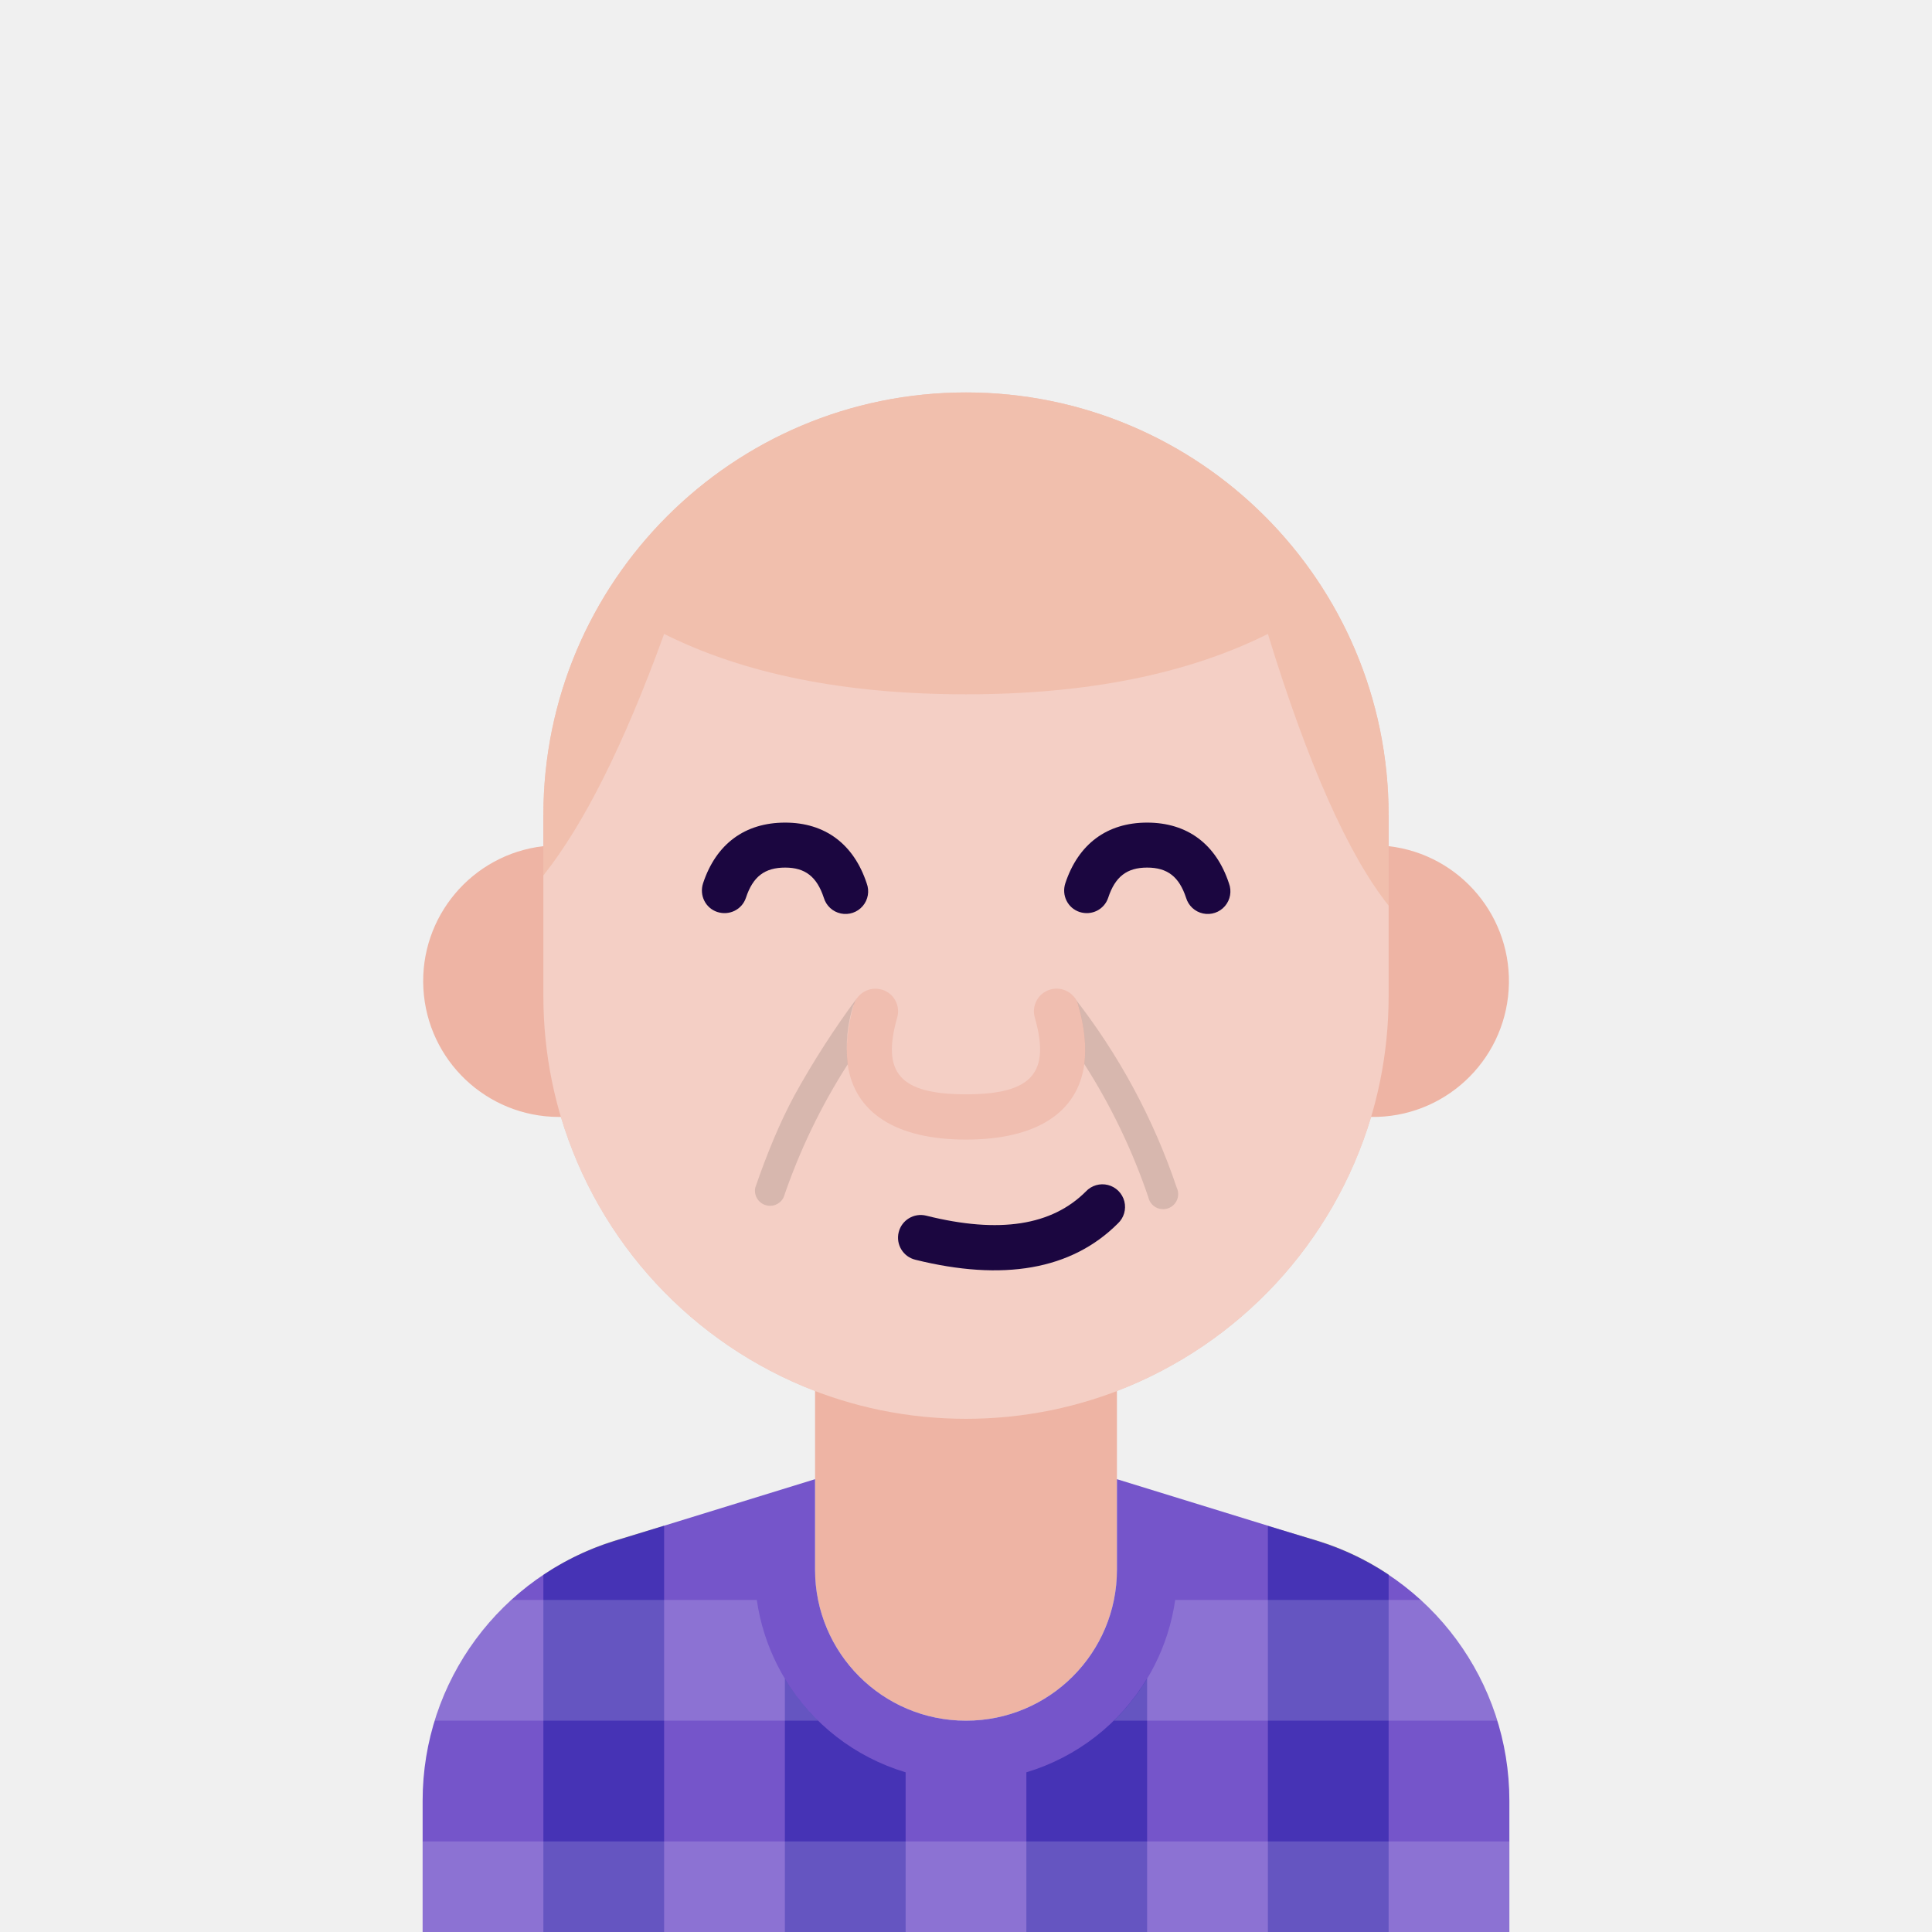
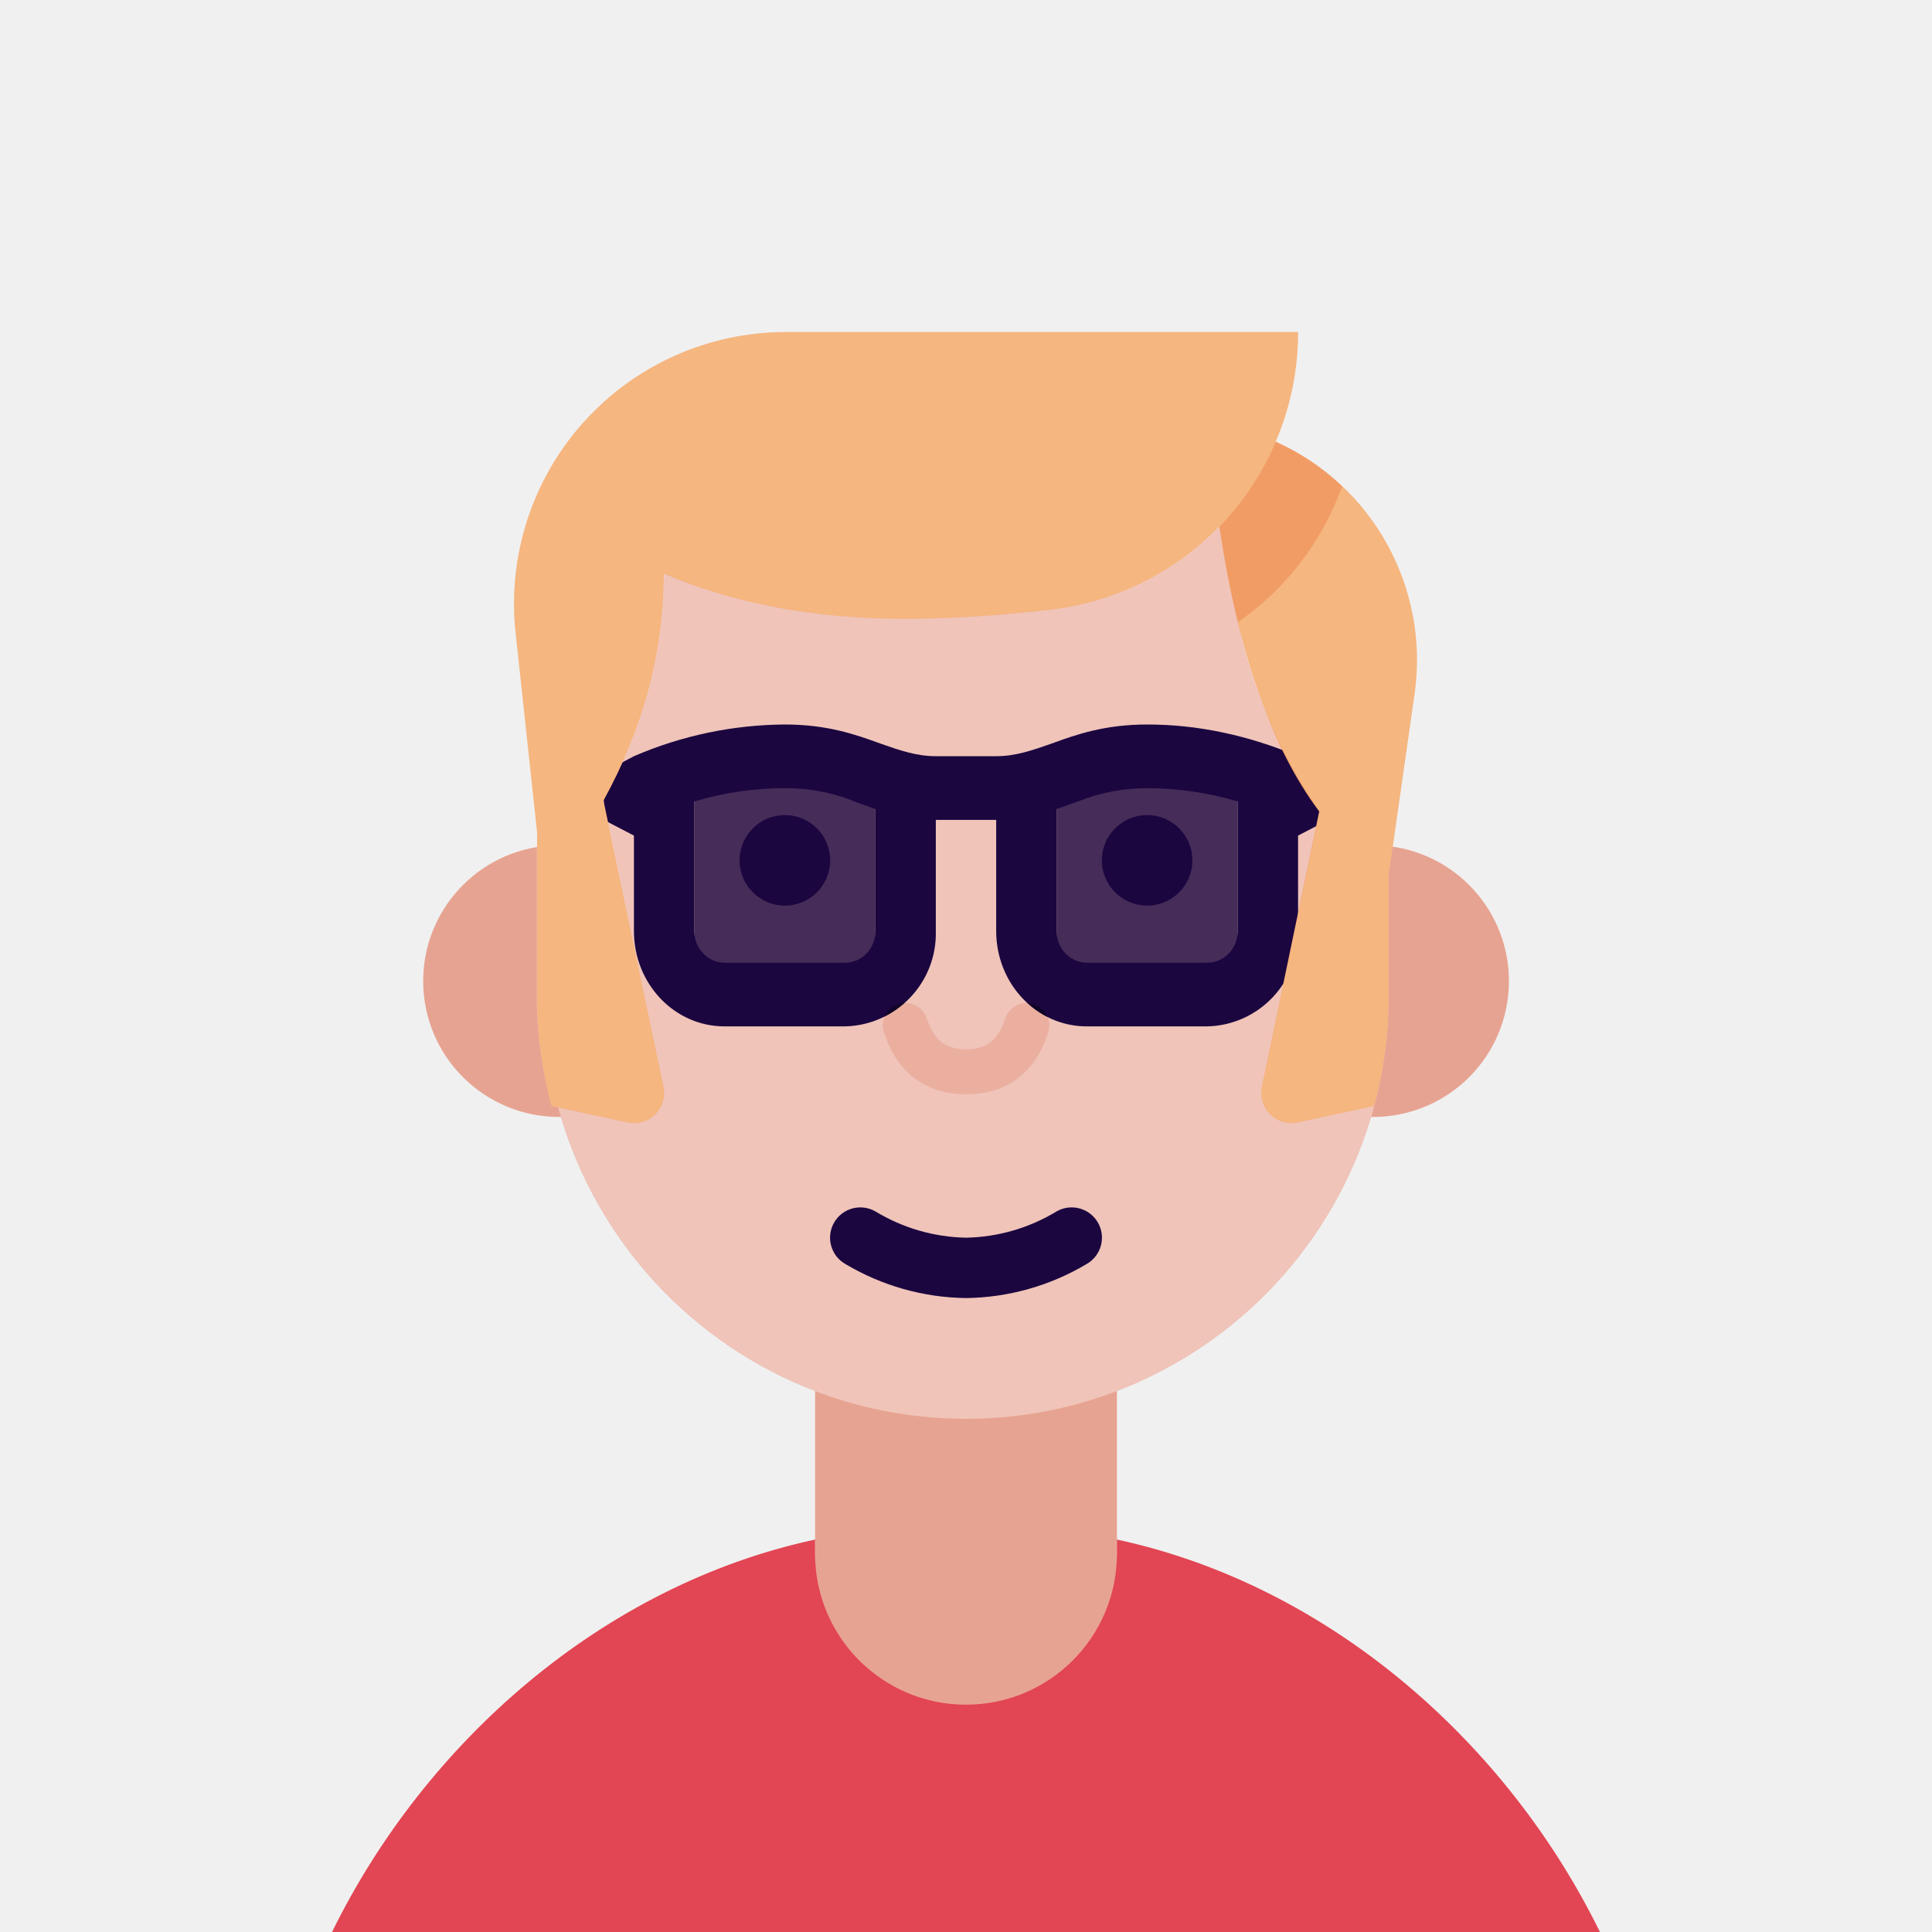
<svg xmlns="http://www.w3.org/2000/svg" viewBox="0 0 64 64" fill="none" shape-rendering="auto" width="96" height="96">
  <mask id="viewboxMask">
    <rect width="64" height="64" rx="0" ry="0" x="0" y="0" fill="#fff" />
  </mask>
  <g mask="url(#viewboxMask)">
-     <path d="M37 46.08V52a5 5 0 0 1-10 0v-5.92A14.04 14.04 0 0 1 18.58 37h-.08a4.5 4.5 0 0 1-.5-8.97V27a14 14 0 1 1 28 0v1.03a4.5 4.5 0 0 1-.58 8.97A14.04 14.04 0 0 1 37 46.08Z" fill="#eeb4a4" />
+     <path d="M37 46.08V52a5 5 0 0 1-10 0v-5.92A14.04 14.04 0 0 1 18.58 37h-.08a4.5 4.5 0 0 1-.5-8.97V27a14 14 0 1 1 28 0v1.03a4.5 4.5 0 0 1-.58 8.97A14.04 14.04 0 0 1 37 46.08Z" fill="#e7a391" />
    <mask id="personas-a" style="mask-type:luminance" maskUnits="userSpaceOnUse" x="14" y="13" width="36" height="44">
      <path d="M37 46.08V52a5 5 0 0 1-10 0v-5.92A14.04 14.04 0 0 1 18.58 37h-.08a4.5 4.5 0 0 1-.5-8.97V27a14 14 0 1 1 28 0v1.03a4.5 4.5 0 0 1-.58 8.97A14.04 14.04 0 0 1 37 46.08Z" fill="#fff" />
    </mask>
    <g mask="url(#personas-a)">
      <path d="M32 13a14 14 0 0 1 14 14v6a14 14 0 1 1-28 0v-6a14 14 0 0 1 14-14Z" fill="#fff" style="mix-blend-mode:overlay" opacity=".36" />
    </g>
    <g transform="translate(20 24)">
-       <path d="M3.76 6.21c.4.13.82-.08.95-.47.23-.7.62-1 1.3-1 .66 0 1.05.3 1.28 1a.75.75 0 1 0 1.42-.48c-.43-1.3-1.38-2.01-2.7-2.01-1.34 0-2.29.71-2.72 2.01-.13.4.08.82.47.95ZM15.76 6.21c.4.13.82-.08.95-.47.23-.7.62-1 1.29-1s1.06.3 1.29 1a.75.75 0 1 0 1.42-.48c-.43-1.3-1.38-2.01-2.71-2.01s-2.28.71-2.71 2.01c-.13.4.08.82.47.95Z" fill="#1B0640" />
+       <g fill="#1B0640">
+         <path d="M6 6a1.5 1.5 0 1 0 0-3 1.5 1.5 0 0 0 0 3ZM18 6a1.5 1.5 0 1 0 0-3 1.5 1.5 0 0 0 0 3Z" />
+         <path d="M9 2H3v6h6V2ZM21 2h-6v6h6V2Z" opacity=".8" />
+         <path fill-rule="evenodd" clip-rule="evenodd" d="M13 1.05c.65 0 1.21-.2 1.84-.42C15.66.33 16.6 0 18 0c1.67 0 3.33.35 5 1.05l1 .53v1.58l-1 .52v3.16A3.08 3.08 0 0 1 20 10h-4c-1.66 0-3-1.41-3-3.16V3.16h-2v3.68A3.08 3.08 0 0 1 8 10H4c-1.66 0-3-1.41-3-3.16V3.68l-1-.52V1.58l1-.53A12.8 12.8 0 0 1 6 0c1.4 0 2.34.33 3.16.63.63.22 1.19.42 1.84.42h2ZM8.24 2.52A6.1 6.1 0 0 0 6 2.11c-1 0-2 .14-3 .44v4.3c0 .57.45 1.04 1 1.04h4c.55 0 1-.47 1-1.05V2.8l-.76-.27ZM15 2.8l.76-.27A6.1 6.1 0 0 1 18 2.11c1 0 2 .14 3 .44v4.3c0 .57-.45 1.04-1 1.04h-4c-.55 0-1-.47-1-1.05V2.8Z" />
+       </g>
    </g>
    <g transform="translate(2 2)">
-       <path d="M44 25v3c-1.33-1.67-2.67-4.67-4-9-2.66 1.33-6 2-10 2s-7.34-.67-10-2c-1.33 3.67-2.67 6.33-4 8v-2a14 14 0 1 1 28 0Z" style="mix-blend-mode:multiply" opacity=".2" fill="#f29c65" />
+       <path d="m15.79 25.56-.71-6.6A9 9 0 0 1 24.03 9H41c0 1.28-.26 2.51-.74 3.63a7.93 7.93 0 0 1 4.6 8.35L44 27v4.22a14 14 0 0 1-.48 3.42l-2.52.54A1 1 0 0 1 39.8 34l1.9-9.12c-1.57-2.09-2.68-5.24-3.31-9.44a9.24 9.24 0 0 1-5.7 2.77c-1.82.2-3.39.29-4.7.29-3 0-5.67-.5-8-1.5 0 2.6-.67 5.1-2 7.52L19.98 34a1 1 0 0 1-1.2 1.18l-2.51-.54a14 14 0 0 1-.48-3.42v-5.66Z" fill="#f29c65" />
+       <path fill-rule="evenodd" clip-rule="evenodd" d="M19.98 34 18 24.52c1.33-2.42 2-4.93 2-7.52 2.33 1 5 1.5 8 1.5 1.31 0 2.88-.1 4.7-.29A9.24 9.24 0 0 0 41 9H24.03a9 9 0 0 0-8.95 9.97l.7 6.59v5.66a14 14 0 0 0 .49 3.42l2.52.54A1 1 0 0 0 19.98 34ZM44 31.22V27l.86-6.02.02-.14a7.91 7.91 0 0 0-2.42-6.73 9.29 9.29 0 0 1-3.45 4.5 17.22 17.22 0 0 0 2.7 6.27L39.8 34A1 1 0 0 0 41 35.18l2.52-.54a14 14 0 0 0 .48-3.42Z" fill="#fff" style="mix-blend-mode:overlay" opacity=".26" />
    </g>
    <g transform="translate(11 44)">
-       <path d="M16 5v3a5 5 0 0 0 10 0V5l6.65 2.05a9 9 0 0 1 6.35 8.6V20H3v-4.35a9 9 0 0 1 6.35-8.6L16 5Z" fill="#7555ca" />
-       <path d="m11 6.54-1.65.5A9 9 0 0 0 7 8.17V20h4V6.54ZM15 20h4v-5.29a7.02 7.02 0 0 1-4-3.1V20ZM23 20h4v-8.4a7.02 7.02 0 0 1-4 3.11v5.3ZM31 20h4V8.16a9 9 0 0 0-2.35-1.12L31 6.55V20Z" style="mix-blend-mode:overlay" opacity=".4" fill="#000" />
-       <path d="M3.4 13a9.01 9.01 0 0 1 2.53-4h8.14a6.98 6.98 0 0 0 2.03 4H3.4ZM39 17v3H3v-3h36ZM36.07 9a9.01 9.01 0 0 1 2.53 4H25.9a6.98 6.98 0 0 0 2.03-4h8.14Z" style="mix-blend-mode:lighten" opacity=".17" fill="#fff" />
+       <path d="M16 7v.47a5 5 0 1 0 10 0V7c7.06 1.52 12.93 6.74 16 13H0C3.07 13.74 8.94 8.52 16 7Z" fill="#e24553" />
    </g>
    <g transform="translate(23 36)">
-       <path d="M7.32 5.73a.75.75 0 0 1 .36-1.46c2.44.61 4.17.32 5.29-.8a.75.75 0 1 1 1.06 1.06c-1.54 1.54-3.81 1.92-6.71 1.2Z" fill="#1B0640" />
+       <path d="M5 5.87a1 1 0 1 1 1-1.74A6 6 0 0 0 9 5a6 6 0 0 0 3-.87 1 1 0 1 1 1 1.74A8 8 0 0 1 9 7a8 8 0 0 1-4-1.13Z" fill="#1B0640" />
    </g>
    <g transform="translate(24 28)">
-       <path opacity=".12" fill-rule="evenodd" clip-rule="evenodd" d="M11.72 5.3c.21.73.27 1.38.2 1.95a20.24 20.24 0 0 1 2.12 4.41.5.5 0 1 0 .94-.32 21.23 21.23 0 0 0-3.4-6.3c.07.07.11.16.14.25Zm-7.44 0a.75.75 0 0 1 .11-.24 28.75 28.75 0 0 0-2.07 3.22c-.48.89-.9 1.9-1.3 3.06a.5.5 0 0 0 .94.32 20.24 20.24 0 0 1 2.12-4.4 4.77 4.77 0 0 1 .19-1.97Z" fill="#000" />
-       <path d="M5.2 4.78a.75.75 0 0 0-.92.51c-.21.75-.27 1.4-.2 1.97.23 1.6 1.6 2.49 3.92 2.49 2.33 0 3.7-.89 3.92-2.5.07-.57.01-1.22-.2-1.96a.75.75 0 1 0-1.44.42c.52 1.83-.09 2.54-2.28 2.54-2.2 0-2.8-.71-2.28-2.54a.75.75 0 0 0-.51-.93Z" fill="#000" style="mix-blend-mode:overlay" opacity=".36" />
+       <path d="M5.29 6.24a.75.75 0 1 1 1.42-.48c.23.7.62 1 1.3 1 .66 0 1.05-.3 1.28-1a.75.75 0 1 1 1.42.48c-.42 1.3-1.37 2.01-2.7 2.01S5.72 7.54 5.3 6.24Z" fill="#000" style="mix-blend-mode:overlay" opacity=".36" />
    </g>
    <g transform="translate(14 26)" />
  </g>
</svg>
